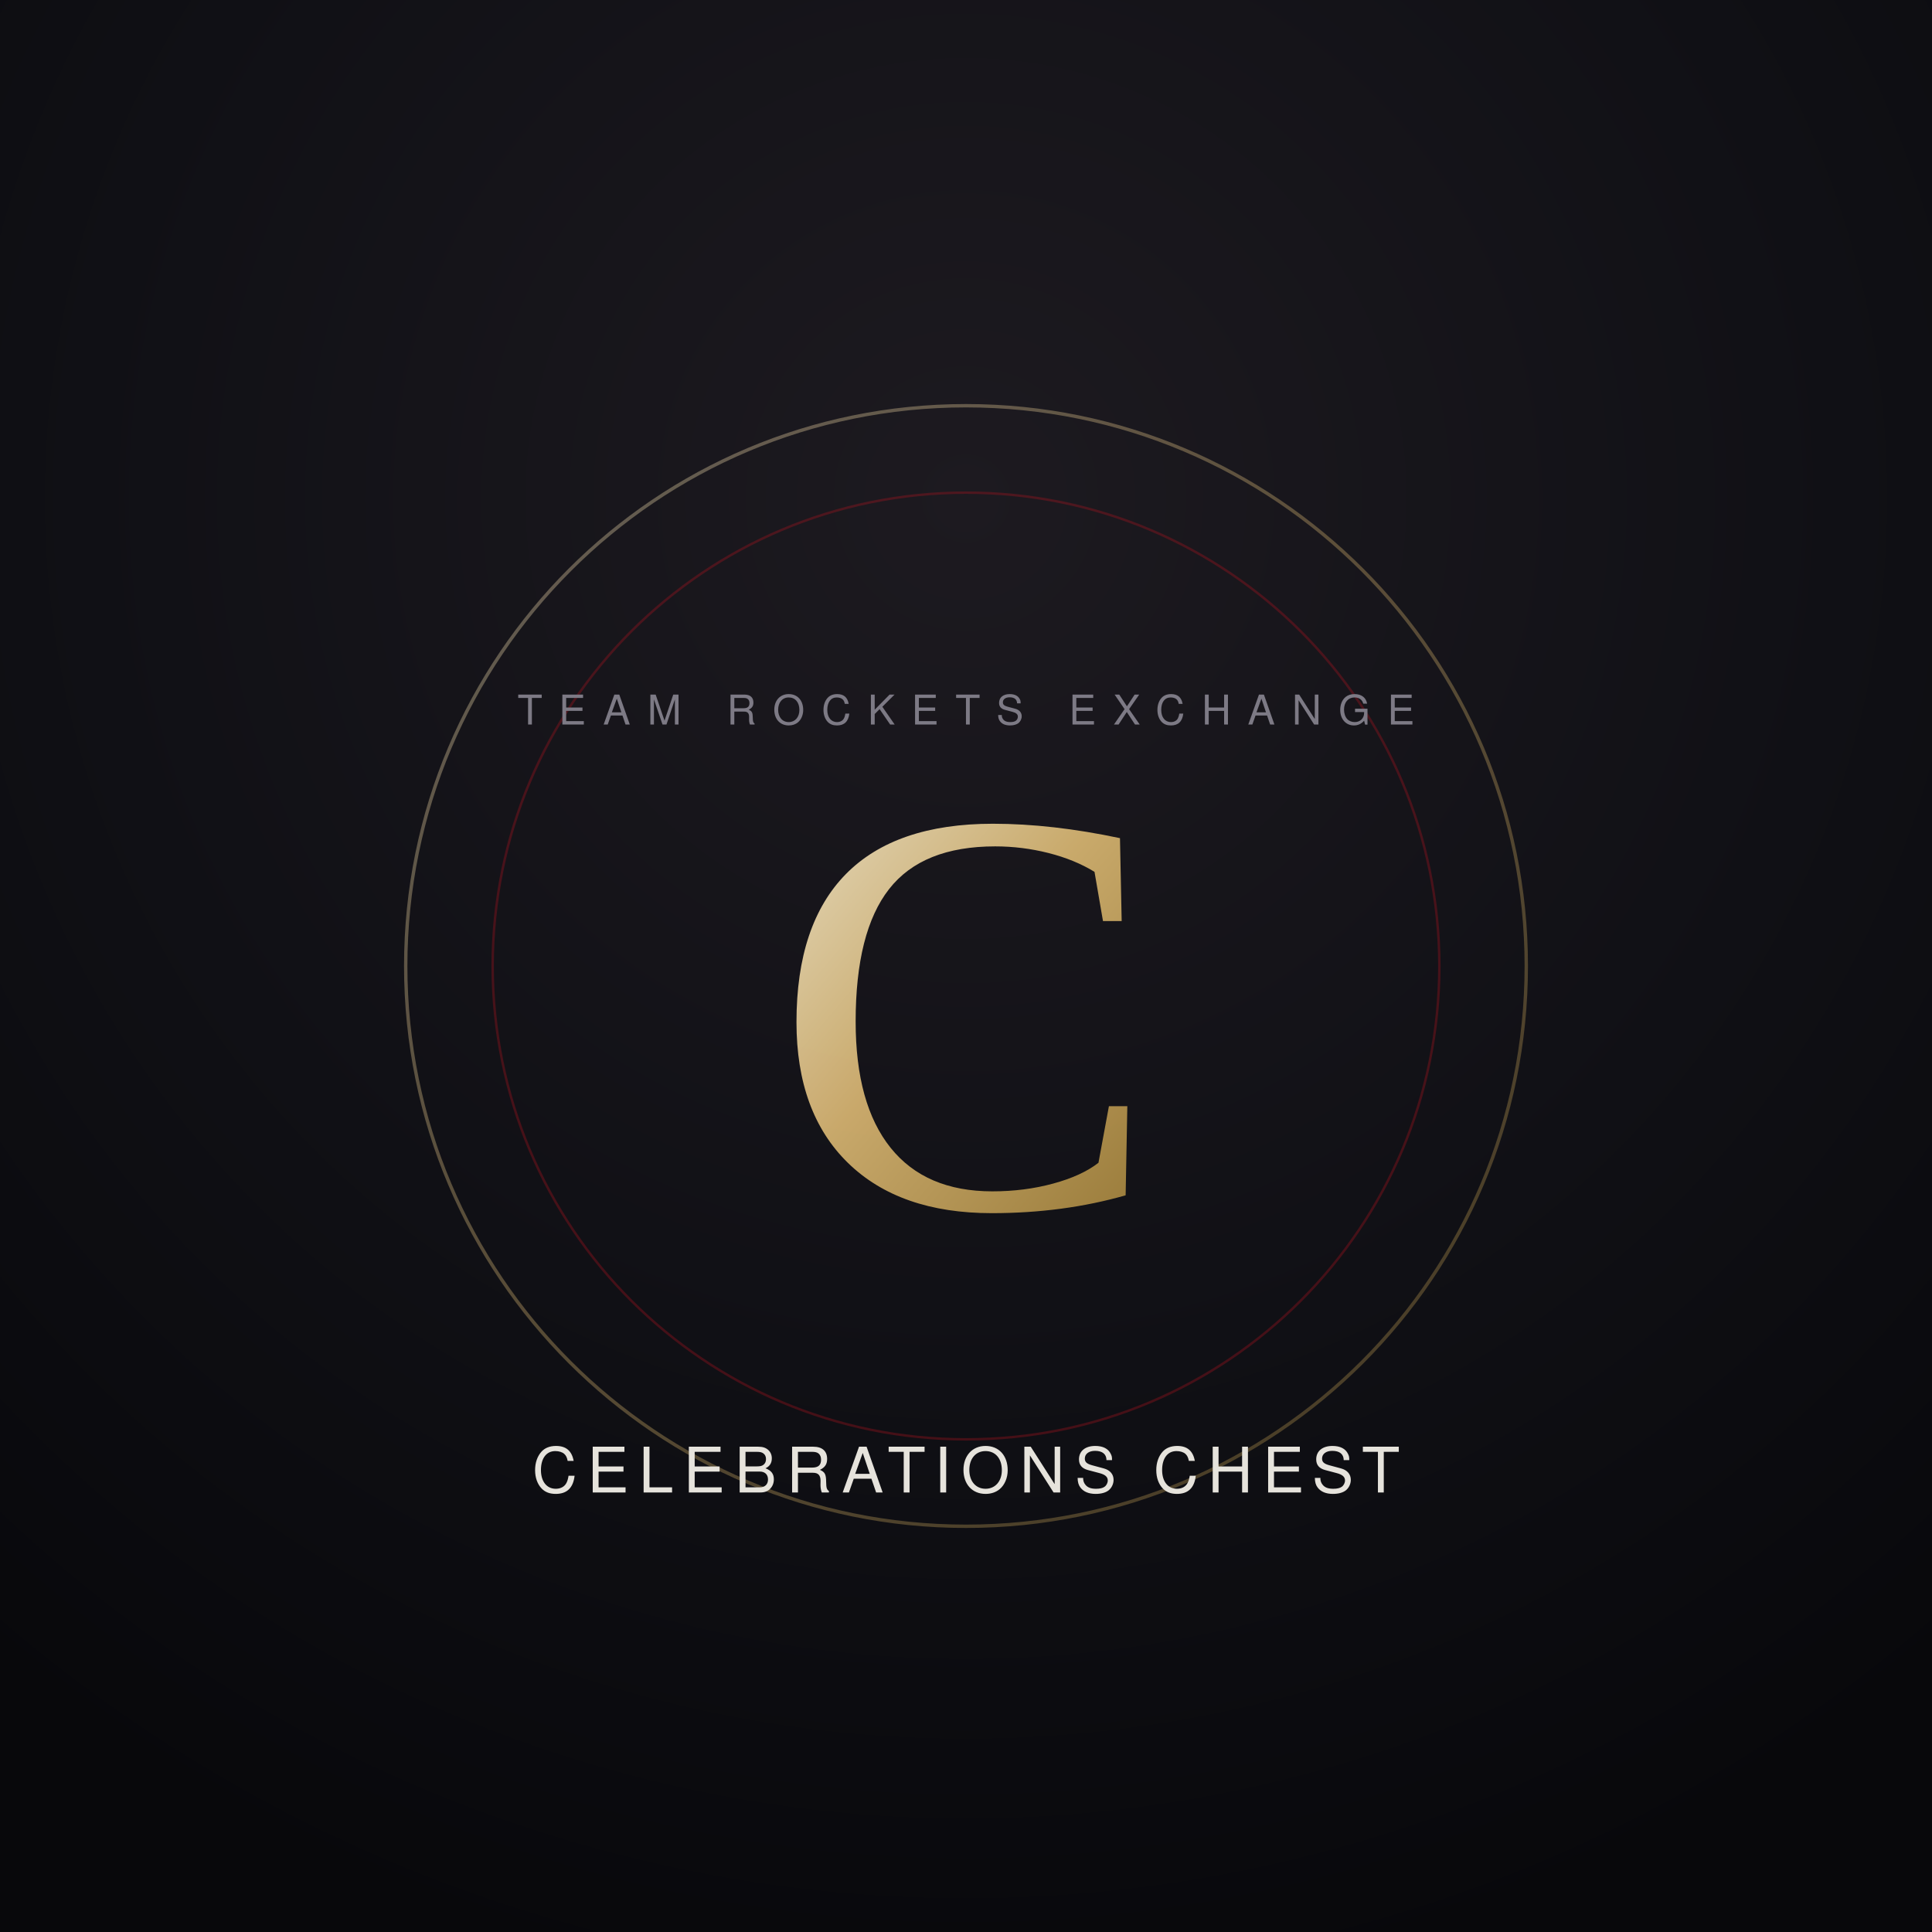
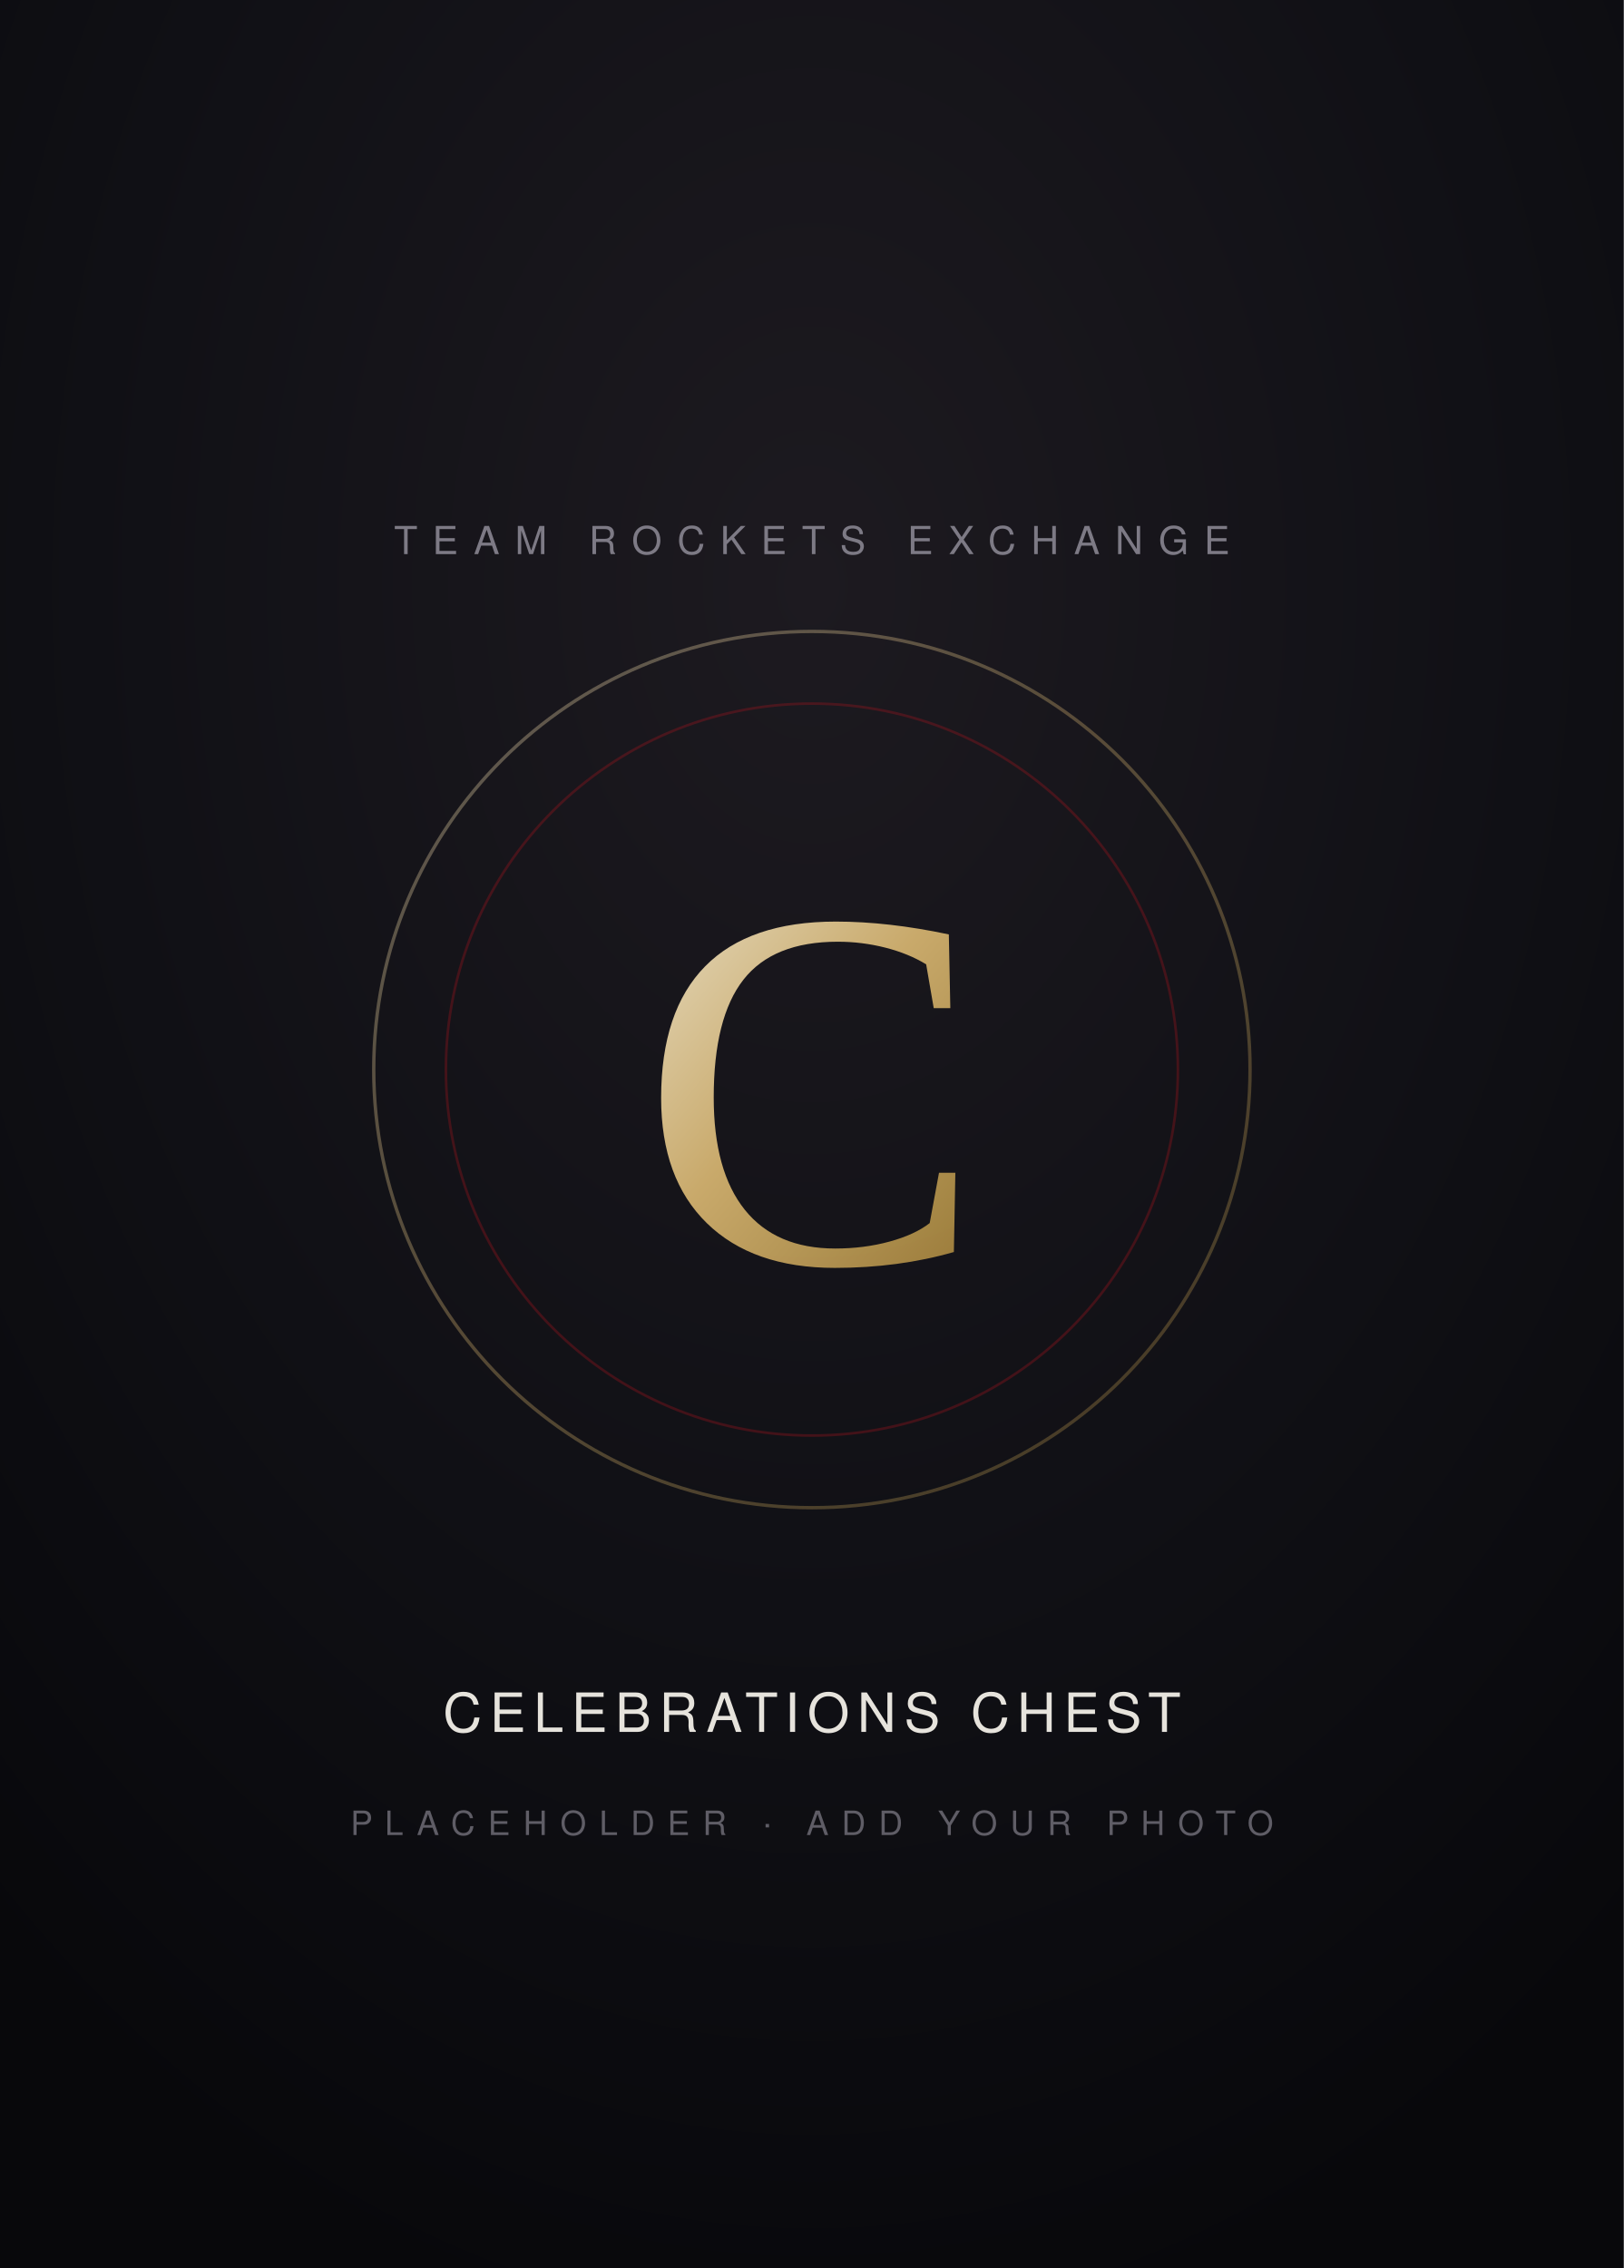
- <svg xmlns="http://www.w3.org/2000/svg" viewBox="0 0 800 800" width="800" height="800">
+ <svg xmlns="http://www.w3.org/2000/svg" viewBox="0 0 630 880" width="630" height="880">
  <defs>
    <radialGradient id="bg" cx="50%" cy="26%" r="78%">
      <stop offset="0%" stop-color="#1d1a20" />
      <stop offset="58%" stop-color="#101015" />
      <stop offset="100%" stop-color="#08080b" />
    </radialGradient>
    <linearGradient id="gold" x1="0%" y1="0%" x2="100%" y2="100%">
      <stop offset="0%" stop-color="#f4e6c4" />
      <stop offset="45%" stop-color="#d8b672" />
      <stop offset="100%" stop-color="#a8873f" />
    </linearGradient>
  </defs>
-   <rect width="800" height="800" fill="url(#bg)" />
-   <circle cx="400" cy="400" r="232" fill="none" stroke="url(#gold)" stroke-opacity=".36" stroke-width="1.4" />
-   <circle cx="400" cy="400" r="196" fill="none" stroke="#c1121f" stroke-opacity=".3" stroke-width="1" />
-   <text x="400" y="300" text-anchor="middle" font-family="Helvetica,Arial,sans-serif" font-size="17" letter-spacing="7" fill="#7d7a85">TEAM ROCKETS EXCHANGE</text>
-   <text x="400" y="500" text-anchor="middle" font-family="Georgia,'Times New Roman',serif" font-size="240" fill="url(#gold)" fill-opacity=".92">C</text>
-   <text x="400" y="618" text-anchor="middle" font-family="Helvetica,Arial,sans-serif" font-size="26" letter-spacing="4" fill="#e6e3dc">CELEBRATIONS CHEST</text>
+   <rect width="630" height="880" fill="url(#bg)" />
+   <circle cx="315" cy="415" r="170" fill="none" stroke="url(#gold)" stroke-opacity=".34" stroke-width="1.3" />
+   <circle cx="315" cy="415" r="142" fill="none" stroke="#c1121f" stroke-opacity=".28" stroke-width="1" />
+   <text x="315" y="215" text-anchor="middle" font-family="Helvetica,Arial,sans-serif" font-size="15" letter-spacing="6" fill="#7d7a85">TEAM ROCKETS EXCHANGE</text>
+   <text x="315" y="490" text-anchor="middle" font-family="Georgia,'Times New Roman',serif" font-size="200" fill="url(#gold)" fill-opacity=".92">C</text>
+   <text x="315" y="672" text-anchor="middle" font-family="Helvetica,Arial,sans-serif" font-size="21" letter-spacing="3" fill="#e6e3dc">CELEBRATIONS CHEST</text>
+   <text x="315" y="712" text-anchor="middle" font-family="Helvetica,Arial,sans-serif" font-size="13" letter-spacing="5" fill="#5f5d66">PLACEHOLDER · ADD YOUR PHOTO</text>
</svg>
